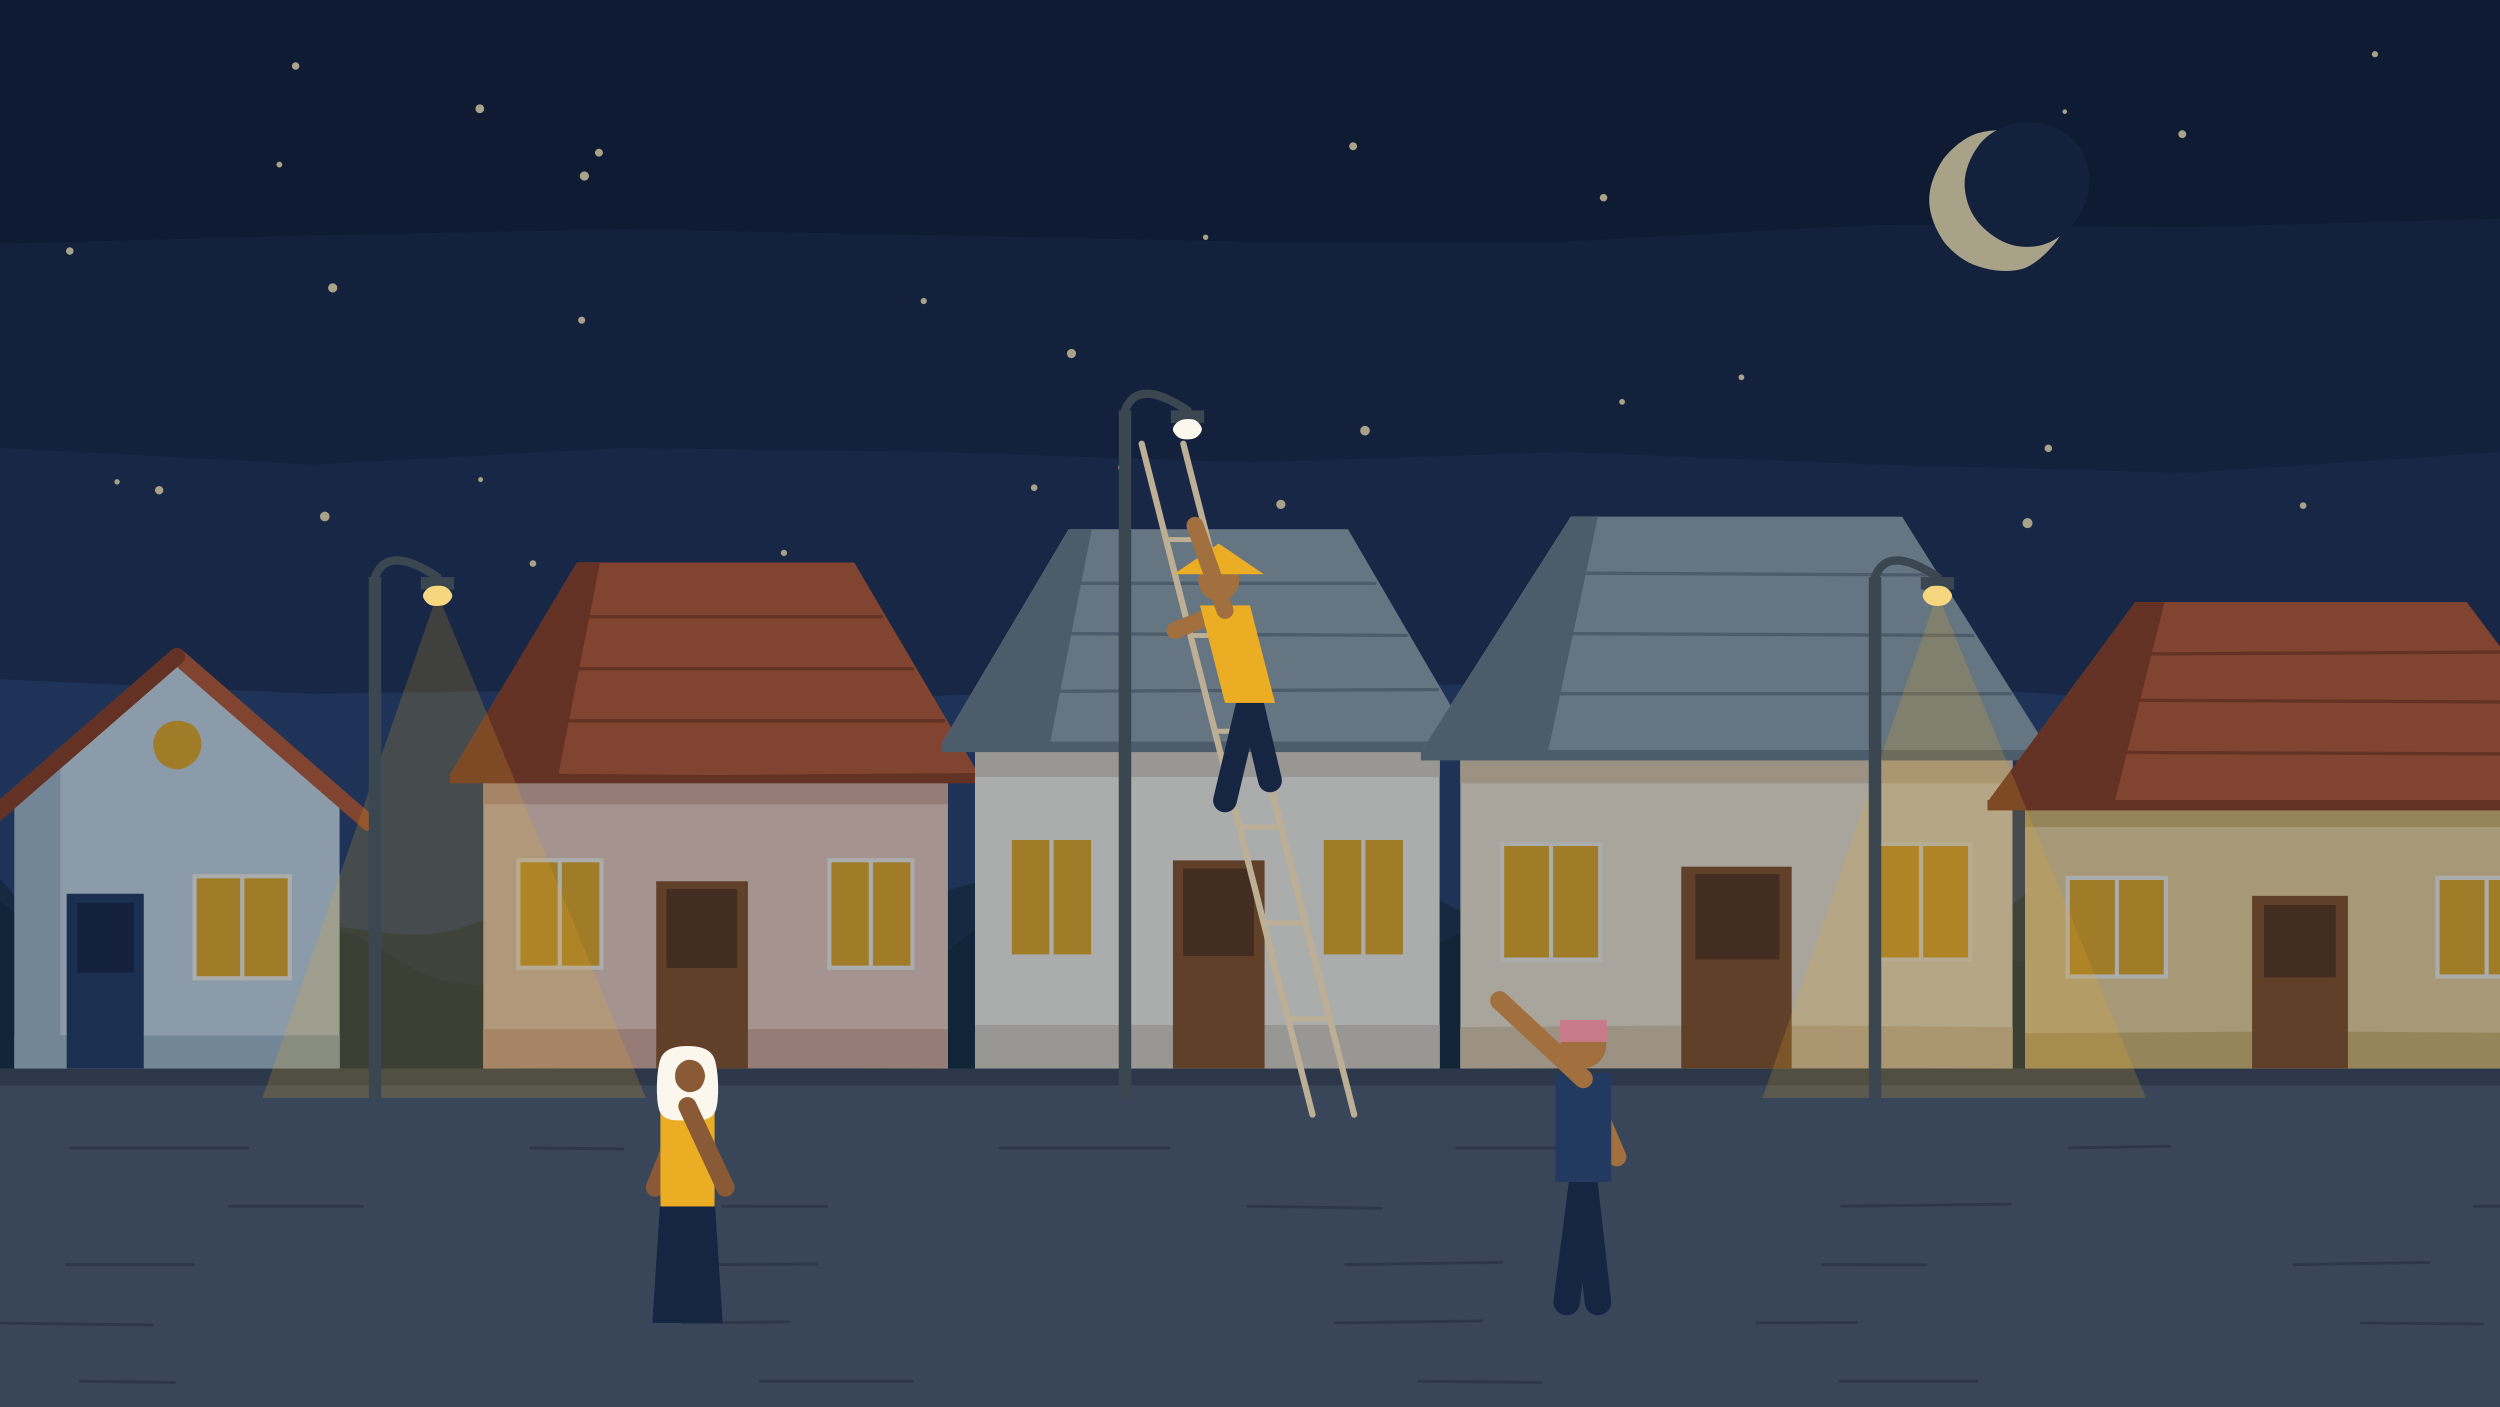
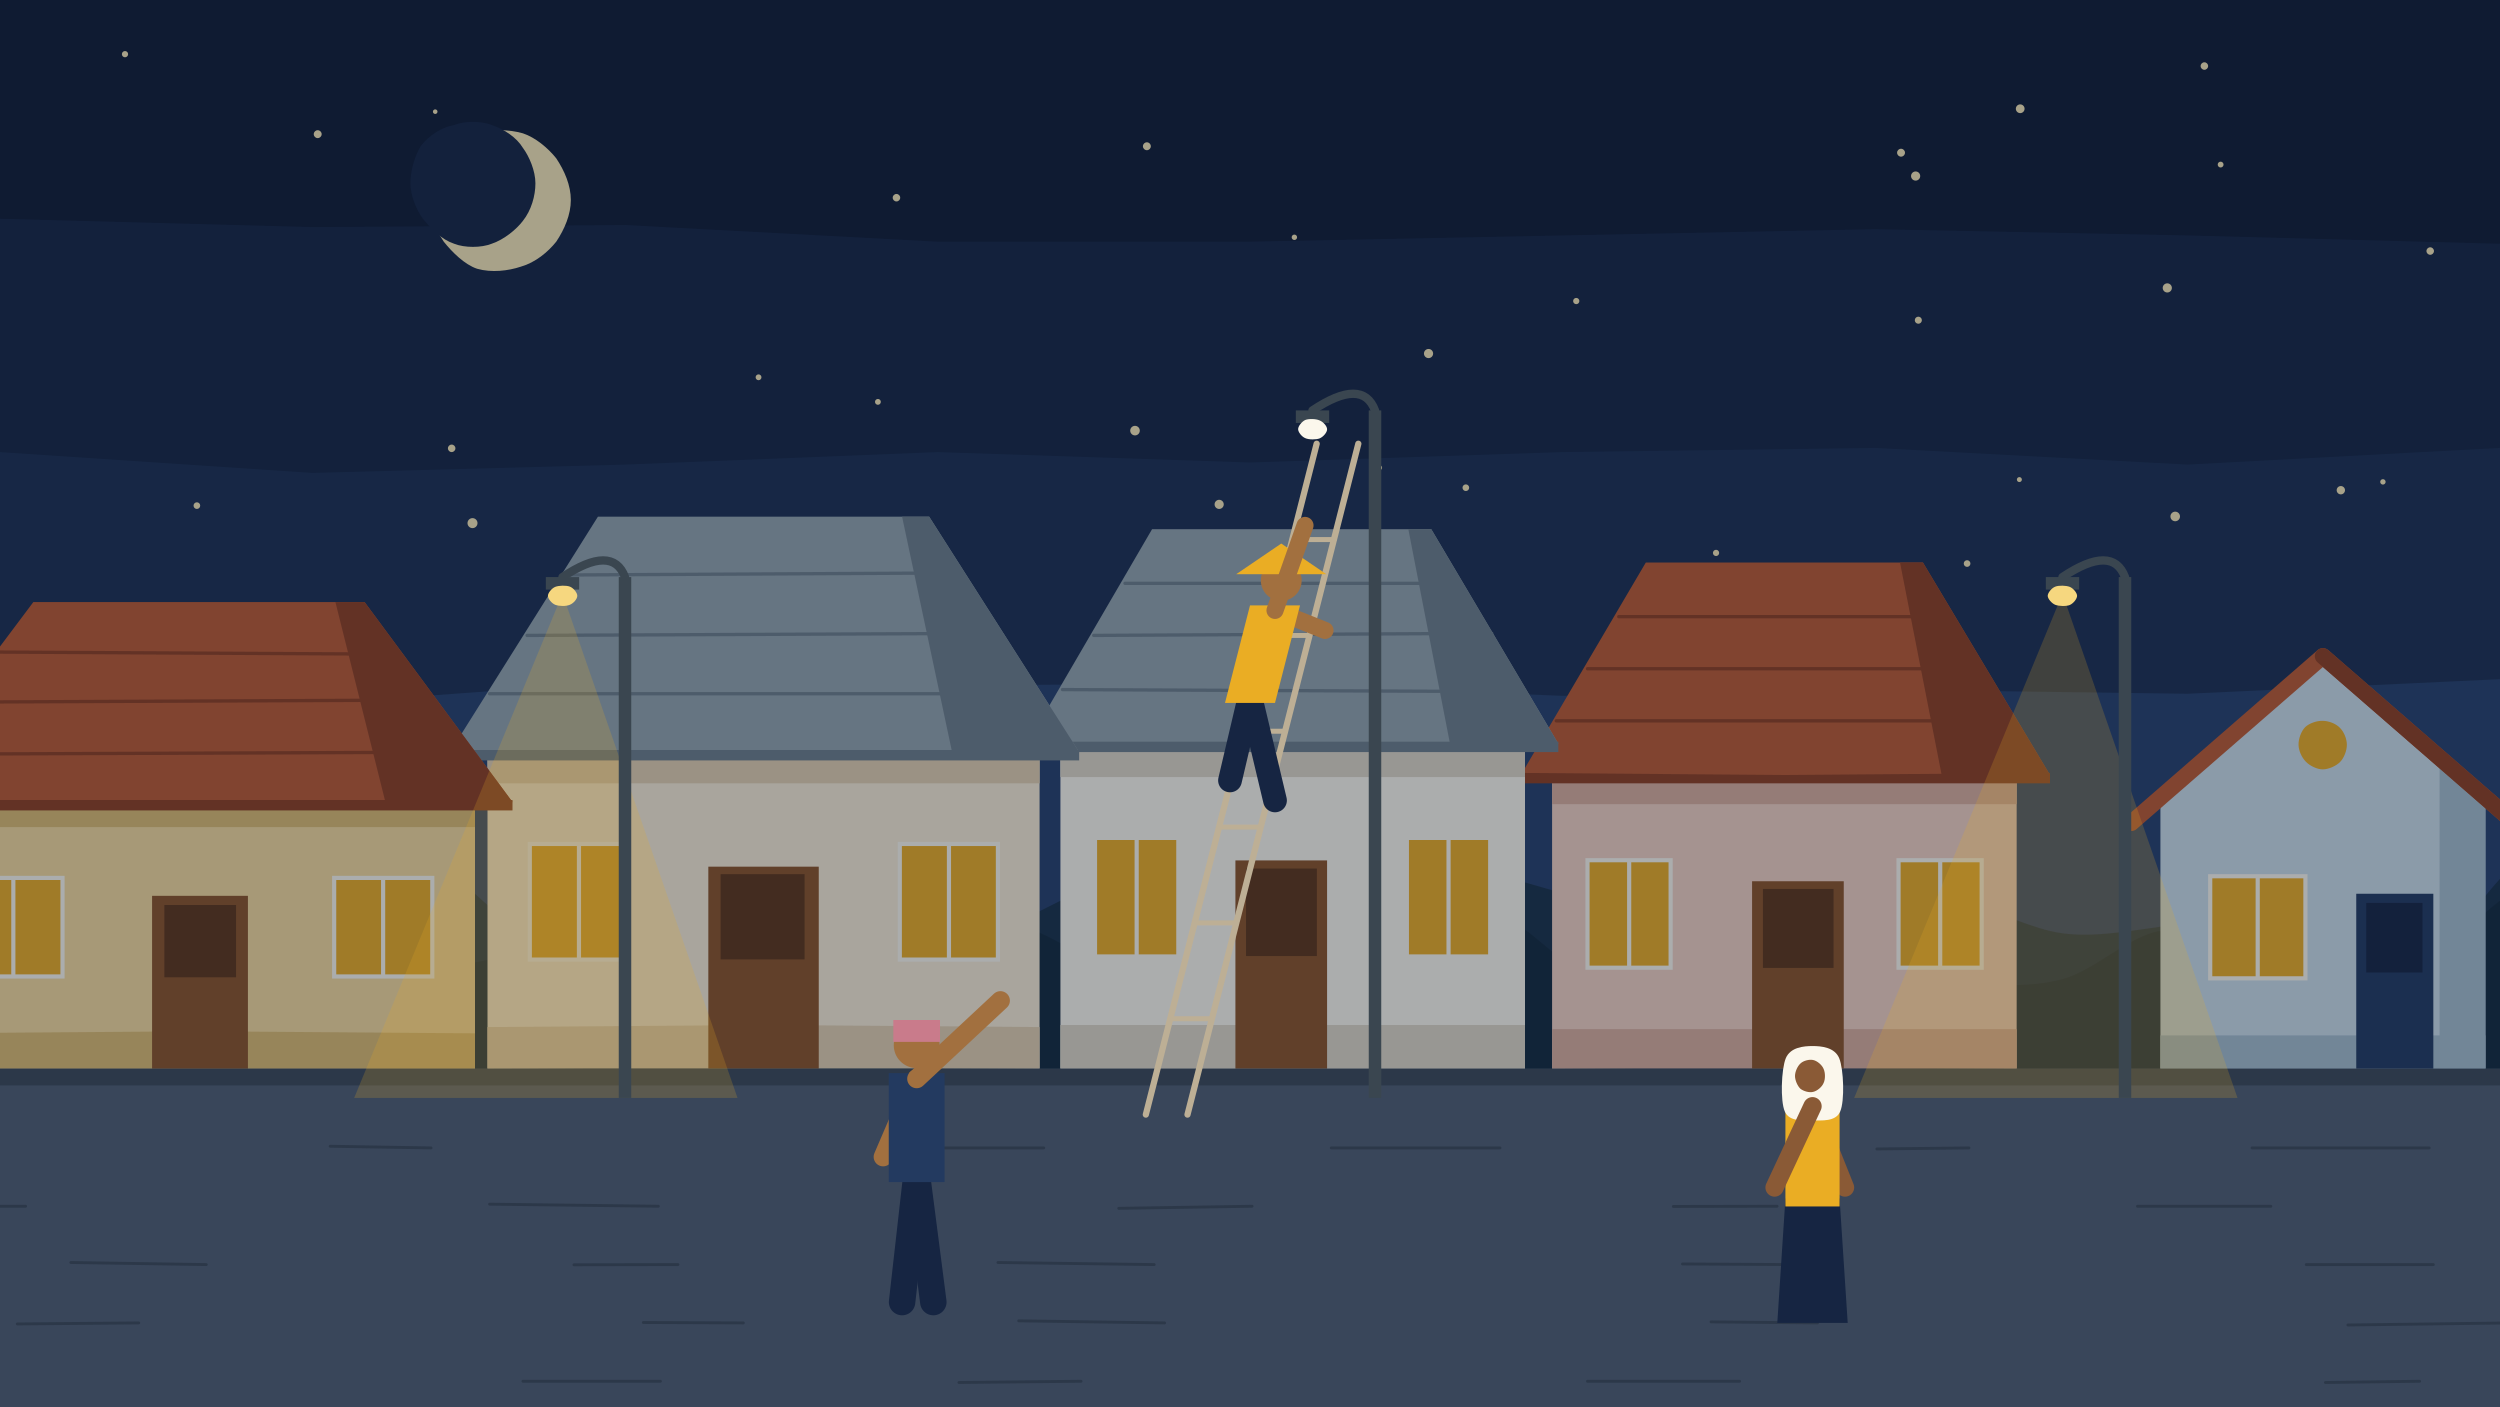
<svg xmlns="http://www.w3.org/2000/svg" viewBox="0 0 1200 675" width="1200" height="675" role="img" aria-label="Lampu Penerangan Gang RW 02 Diganti Serentak">
  <style>.g{fill:none;stroke-linecap:round;stroke-linejoin:round}</style>
-   <path fill="#101C33" d="M-20-20l1240 0 0 715-1240 0z" />
-   <path fill="#162542" d="M0 117l150-4 150-3 150 3 150 3 150 0 150-8 150 1 150-4 20 570-1240 0z" />
-   <path fill="#1C2F4F" d="M0 215l150 8 150-8 150 2 150 5 150-5 150 6 150 4 150-10 20 458-1240 0z" />
-   <path fill="#27406A" d="M0 326l150 7 150-2 150 3 150-6 150 1 150-2 150 11 150-2 20 339-1240 0z" />
-   <circle fill="#F6E7B5" cx="578.7" cy="113.9" r="1.3" />
-   <circle fill="#F6E7B5" cx="230.3" cy="52.2" r="2.1" />
-   <circle fill="#F6E7B5" cx="847.7" cy="283.7" r="1.3" />
-   <circle fill="#F6E7B5" cx="655.2" cy="206.7" r="2.3" />
-   <circle fill="#F6E7B5" cx="56.2" cy="231.3" r="1.3" />
-   <circle fill="#F6E7B5" cx="255.8" cy="270.5" r="1.6" />
-   <circle fill="#F6E7B5" cx="991.1" cy="53.6" r="1.1" />
-   <circle fill="#F6E7B5" cx="1105.5" cy="242.7" r="1.6" />
-   <circle fill="#F6E7B5" cx="649.5" cy="70.2" r="1.9" />
-   <circle fill="#F6E7B5" cx="155.9" cy="247.9" r="2.3" />
-   <circle fill="#F6E7B5" cx="769.7" cy="94.9" r="1.8" />
-   <circle fill="#F6E7B5" cx="443.4" cy="144.5" r="1.5" />
-   <circle fill="#F6E7B5" cx="33.5" cy="120.5" r="1.8" />
-   <circle fill="#F6E7B5" cx="230.7" cy="230.2" r="1.2" />
-   <circle fill="#F6E7B5" cx="376.3" cy="265.4" r="1.5" />
-   <circle fill="#F6E7B5" cx="983.2" cy="215.2" r="1.8" />
-   <circle fill="#F6E7B5" cx="537.8" cy="224.5" r="1.2" />
-   <circle fill="#F6E7B5" cx="614.8" cy="242.1" r="2.2" />
-   <circle fill="#F6E7B5" cx="496.4" cy="234.1" r="1.6" />
-   <circle fill="#F6E7B5" cx="1047.5" cy="64.4" r="1.9" />
-   <circle fill="#F6E7B5" cx="141.9" cy="31.7" r="1.8" />
-   <circle fill="#F6E7B5" cx="279.2" cy="153.7" r="1.7" />
-   <circle fill="#F6E7B5" cx="1140" cy="26" r="1.5" />
-   <circle fill="#F6E7B5" cx="280.5" cy="84.5" r="2.2" />
-   <circle fill="#F6E7B5" cx="776.3" cy="259.4" r="1.9" />
-   <circle fill="#F6E7B5" cx="778.6" cy="192.9" r="1.4" />
-   <circle fill="#F6E7B5" cx="973.2" cy="251.1" r="2.4" />
-   <circle fill="#F6E7B5" cx="835.9" cy="181.1" r="1.4" />
-   <circle fill="#F6E7B5" cx="514.3" cy="169.7" r="2.2" />
-   <circle fill="#F6E7B5" cx="159.7" cy="138.2" r="2.2" />
-   <circle fill="#F6E7B5" cx="76.4" cy="235.3" r="2" />
-   <circle fill="#F6E7B5" cx="134.1" cy="79" r="1.4" />
-   <circle fill="#F6E7B5" cx="775.6" cy="352.3" r="1.4" />
-   <circle fill="#F6E7B5" cx="287.5" cy="73.3" r="1.9" />
-   <path fill="#F6E7B5" d="M994 96c0 7-3 14-7 20-4 5-10 11-16 13-7 2-15 1-21-1-7-2-13-7-17-12-4-6-7-13-7-20 0-7 3-14 7-20 4-5 10-10 16-12 7-2 15-2 21 0 7 2 13 7 17 12 4 6 7 13 7 20z" />
-   <path fill="#162542" d="M1003 88c0 6-3 13-6 17-4 5-9 10-15 12-5 2-13 2-18 0-6-2-12-7-15-11-4-5-6-12-6-18 0-6 3-13 6-17 3-5 9-9 15-11 5-2 13-2 18 0 6 1 12 5 16 10 3 5 5 12 5 18z" />
-   <path fill="#1A3148" d="M-20 675c-210-41-8-210 0-248 8-38 31 19 46 19 15 0 31-18 46-19 15-2 31 4 46 7 15 3 31 8 46 11 15 2 31 5 46 3 15-2 31-11 46-14 15-3 31-7 46-6 15 1 31 9 46 11 15 2 31 1 46 0 15-2 31-5 46-8 15-3 31-9 46-12 15-2 31-3 46-2 15 0 31 2 46 7 15 4 31 21 46 22 15 0 31-19 46-20 15 0 31 14 46 17 15 4 31 2 46 2 15 1 31 5 46 3 15-1 31-9 46-13 15-4 31-12 46-10 15 2 31 23 46 22 15-2 31-29 46-29 15 0 31 29 46 29 15-1 31-26 46-31 15-4 31-1 46 4 15 6 31 24 46 28 15 4 35-43 46-5 11 38 225 193 18 232-207 39-1050 41-1260 0z" />
-   <path fill="#142A3C" d="M-20 675c-210-39-8-195 0-232 8-37 31 7 46 7 15 1 31-5 46-4 15 1 31 10 46 10 15 0 31-11 46-9 15 3 31 19 46 23 15 4 31 3 46 2 15-1 31-6 46-8 15-1 31 1 46 1 15-1 31-4 46-4 15 1 31 8 46 4 15-3 31-28 46-26 15 2 31 35 46 37 15 2 31-24 46-24 15 0 31 22 46 24 15 2 31-7 46-13 15-5 31-19 46-19 15-1 31 14 46 17 15 4 31 3 46 2 15-2 31-12 46-12 15 1 31 15 46 16 15 1 31-8 46-9 15 0 31 7 46 6 15-2 31-15 46-15 15 1 31 15 46 18 15 3 31 5 46 1 15-5 31-27 46-29 15-1 35-18 46 21 11 39 225 179 18 215-207 36-1050 39-1260 0z" />
-   <path fill="#CBDCE6" d="M7 513l0-131 78-65 78 65 0 131z" />
-   <path fill="#A5BDCB" d="M7 513l0-131 22-18 0 149z" />
-   <path fill="#A5BDCB" d="M7 497l156 0 0 16-156 0z" />
-   <path class="g" stroke="#BC5A30" stroke-width="7.8" d="M-7 395l92-80 92 80" />
-   <path class="g" stroke="#8E3F20" stroke-width="7.8" d="M-7 395l92-80" />
-   <path fill="#EAAD24" d="M96.7 357.5c0 2.7-1.5 6.1-3.5 8.1-1.9 2-5.4 3.7-8.1 3.7-2.8 0-6.4-1.6-8.3-3.5-2-2-3.3-5.6-3.3-8.3 0-2.8 1.4-6.3 3.4-8.2 1.9-2 5.4-3.3 8.2-3.3 2.7-.1 6.4 1.1 8.4 3 1.9 1.9 3.3 5.7 3.2 8.5z" />
-   <path fill="#233A60" d="M32 429l37 0 0 84-37 0z" />
-   <path fill="#162542" d="M37.2 433.4l27 0 0 33.4-27 0z" />
-   <path fill="#FBF7EC" d="M92.4 419.6l47.7 0 0 51-47.7 0z" />
-   <path fill="#EAAD24" d="M94.4 421.6l43.7 0 0 47-43.7 0z" />
-   <path class="g" stroke="#FBF7EC" stroke-width="2" d="M116.3 421.6l0 47" />
-   <path fill="#F1D0C0" d="M232 367l111 0 112 0 0 146-112-1-111 1z" />
-   <path fill="#D9AE9B" d="M232 494l112 0 111 0 0 19-111 0-112 0z" />
-   <path fill="#D9AE9B" d="M232 367l111 0 112 0 0 19-112 0-111 0z" />
-   <path fill="#BC5A30" d="M216 372l61-102 133 0 60 102-127 0z" />
-   <path fill="#8E3F20" d="M216 372l61-102 11 0-20 102z" />
-   <path class="g" stroke="#8E3F20" stroke-width="1.6" d="M263 296l160 0M248 321l190 0M233 346l220 0" />
-   <path fill="#8E3F20" d="M216 371l127 1 127-1 0 5-127 0-127 0z" />
-   <path fill="#8B5427" d="M315 423l44 0 0 90-44 0z" />
-   <path fill="#5E3618" d="M319.9 426.7l33.9 0 0 37.9-33.9 0z" />
-   <path fill="#FBF7EC" d="M247.8 411.9l41.9 0 0 53.6-41.9 0z" />
-   <path fill="#EAAD24" d="M249.8 413.9l37.9 0 0 49.6-37.9 0z" />
-   <path class="g" stroke="#FBF7EC" stroke-width="2" d="M268.7 413.9l0 49.6" />
-   <path fill="#FBF7EC" d="M397.1 411.9l41.9 0 0 53.6-41.9 0z" />
-   <path fill="#EAAD24" d="M399.1 413.9l37.9 0 0 49.6-37.9 0z" />
-   <path class="g" stroke="#FBF7EC" stroke-width="2" d="M418 413.9l0 49.6" />
-   <path fill="#FBF7EC" d="M468 352l111-1 112 1 0 161-111 0-112 0z" />
-   <path fill="#DED7C5" d="M468 492l111 0 112 0 0 21-111 0-112 0z" />
-   <path fill="#DED7C5" d="M468 352l112-1 111 1 0 21-111 0-112 0z" />
-   <path fill="#93A3AB" d="M452 357l61-103 134 0 60 103-127 0z" />
-   <path fill="#6E7E88" d="M452 357l61-103 11 0-20 103z" />
-   <path class="g" stroke="#6E7E88" stroke-width="1.6" d="M499 280l161 0M484 304l191 1M469 332l221-1" />
-   <path fill="#6E7E88" d="M452 356l128 0 127 0 0 5-127 0-128 0z" />
-   <path fill="#8B5427" d="M563 413l44 0 0 100-44 0z" />
-   <path fill="#5E3618" d="M567.9 416.9l34 0 0 42-34 0z" />
-   <path fill="#FBF7EC" d="M483.7 401.2l42 0 0 58.9-42 0z" />
-   <path fill="#EAAD24" d="M485.7 403.2l38 0 0 54.9-38 0z" />
-   <path class="g" stroke="#FBF7EC" stroke-width="2" d="M504.7 403.2l0 54.9" />
-   <path fill="#FBF7EC" d="M633.4 401.2l42 0 0 58.9-42 0z" />
-   <path fill="#EAAD24" d="M635.4 403.2l38 0 0 54.9-38 0z" />
-   <path class="g" stroke="#FBF7EC" stroke-width="2" d="M654.4 403.2l0 54.9" />
-   <path fill="#F7EBD3" d="M701 356l133 0 132 0 0 157-133-1-132 1z" />
-   <path fill="#E2CFAE" d="M701 493l132-1 133 1 0 20-133 0-132 0z" />
-   <path fill="#E2CFAE" d="M701 356l132 0 133 0 0 20-133 0-132 0z" />
-   <path fill="#93A3AB" d="M682 361l72-113 159 0 71 113-152 1z" />
-   <path fill="#6E7E88" d="M682 361l72-113 13 0-24 113z" />
-   <path class="g" stroke="#6E7E88" stroke-width="1.6" d="M738 275l191 1M720 304l227 1M702 333l263 0" />
-   <path fill="#6E7E88" d="M682 360l152 0 150 0 0 5-151 0-151 0z" />
-   <path fill="#8B5427" d="M807 416l53 0 0 97-53 0z" />
-   <path fill="#5E3618" d="M813.8 419.6l40.3 0 0 40.9-40.3 0z" />
-   <path fill="#FBF7EC" d="M720 404.1l49.1 0 0 57.5-49.1 0z" />
-   <path fill="#EAAD24" d="M722 406.1l45.1 0 0 53.5-45.1 0z" />
-   <path class="g" stroke="#FBF7EC" stroke-width="2" d="M744.5 406.1l0 53.5" />
-   <path fill="#FBF7EC" d="M897.6 404.1l49.1 0 0 57.5-49.1 0z" />
-   <path fill="#EAAD24" d="M899.6 406.1l45.1 0 0 53.5-45.1 0z" />
-   <path class="g" stroke="#FBF7EC" stroke-width="2" d="M922.1 406.1l0 53.5" />
-   <path fill="#F4DA9A" d="M972 380l133 0 132 0 0 133-131 0-134 0z" />
-   <path fill="#DDBB6F" d="M972 496l132-1 133 1 0 17-133 0-132 0z" />
-   <path fill="#DDBB6F" d="M972 380l133 0 132 0 0 17-132 0-133 0z" />
-   <path fill="#BC5A30" d="M954 385l71-96 159 0 72 96-151-1z" />
-   <path fill="#8E3F20" d="M954 385l71-96 14 0-24 96z" />
-   <path class="g" stroke="#8E3F20" stroke-width="1.6" d="M1009 314l191-1M992 336l226 1M974 361l262 1" />
-   <path fill="#8E3F20" d="M954 384l151 0 151 0 0 5-151 0-151 0z" />
-   <path fill="#8B5427" d="M1081 430l46 0 0 83-46 0z" />
-   <path fill="#5E3618" d="M1086.7 434.4l34.4 0 0 34.7-34.4 0z" />
-   <path fill="#FBF7EC" d="M991.5 420.4l49.1 0 0 49.3-49.1 0z" />
-   <path fill="#EAAD24" d="M993.5 422.4l45.1 0 0 45.3-45.1 0z" />
-   <path class="g" stroke="#FBF7EC" stroke-width="2" d="M1016.1 422.4l0 45.3" />
-   <path fill="#FBF7EC" d="M1169 420.4l49.1 0 0 49.3-49.1 0z" />
-   <path fill="#EAAD24" d="M1171 422.4l45.1 0 0 45.3-45.1 0z" />
-   <path class="g" stroke="#FBF7EC" stroke-width="2" d="M1193.6 422.4l0 45.3" />
-   <path fill="#0E183055" d="M-20-20l1240 0 0 715-1240 0z" />
-   <path fill="#39465A" d="M-20 513l1240 0 0 182-1240 0z" />
-   <path fill="#2C3849" d="M-20 513l155 0 155 0 155 0 155 0 155 0 155 0 155 0 155 0 0 8-155 0-155 0-155 0-155 0-155 0-155 0-155 0-155 0z" />
-   <path class="g" stroke="#2C3849" stroke-width="1.4" d="M34 551l85 0M254.9 551l44.2 .5M480 551l81 0M699 551l69 0M993.1 551l48.4-.8M110 579l64 0M347 579l49.8 .1M599 579l64 1M884 579l81-1M1187.7 579l49.9 0M32 607l61 0M340.2 607l52.2-.3M646 607l75-1M874.6 607l49.9 .1M1101 607l65-1M-5 635l78 1M327.6 635l51.1-.5M641 635l70-1M843.2 635l48-.2M1133.4 635l58.3 .5M38.6 663l45.2 .6M365 663l73 0M681.1 663l58.6 .6M883 663l66 0" />
-   <path fill="#EAAD2433" d="M210 285l-84 242 184 0z" />
-   <path fill="#3A4650" d="M177 277l6 0 0 125 0 125-6 0 0-125z" />
-   <path class="g" stroke="#3A4650" stroke-width="4" d="M180 277q6-16 30 0" />
-   <path fill="#3A4650" d="M202 277l16 0 0 6-16 0z" />
-   <path fill="#F6D77F" d="M217.1 286c0 1.4-1.9 3.6-3.6 4.3-1.8 .7-5.3 .8-7 .1-1.8-.8-3.5-3-3.5-4.4 0-1.4 1.8-3.6 3.5-4.3 1.8-.7 5.3-.8 7-.1 1.8 .7 3.6 3 3.6 4.4z" />
-   <path fill="#EAAD2433" d="M930 285l-84 242 184 0z" />
-   <path fill="#3A4650" d="M897 277l6 0 0 125 0 125-6 0 0-125z" />
-   <path class="g" stroke="#3A4650" stroke-width="4" d="M900 277q6-16 30 0" />
-   <path fill="#3A4650" d="M922 277l16 0 0 6-16 0z" />
-   <path fill="#F6D77F" d="M937 286c0 1.4-1.8 3.6-3.5 4.3-1.8 .7-5.2 .8-7 0-1.8-.7-3.6-2.8-3.6-4.3 0-1.5 1.8-3.7 3.5-4.4 1.8-.7 5.3-.6 7.1 .1 1.7 .7 3.5 2.9 3.5 4.3z" />
-   <path fill="#3A4650" d="M537 197l6 0 0 165 0 165-6 0 0-165z" />
-   <path class="g" stroke="#3A4650" stroke-width="4" d="M540 197q6-16 30 0" />
-   <path fill="#3A4650" d="M562 197l16 0 0 6-16 0z" />
-   <path fill="#FBF7EC" d="M576.9 206c0 1.4-1.7 3.6-3.4 4.3-1.7 .8-5.3 .8-7 .1-1.8-.8-3.6-3-3.5-4.4 0-1.4 1.8-3.5 3.6-4.2 1.7-.8 5.2-.9 6.9-.2 1.7 .8 3.4 3 3.4 4.4z" />
-   <path class="g" stroke="#BDAF95" stroke-width="3" d="M630 535l-82-322" />
-   <path class="g" stroke="#BDAF95" stroke-width="3" d="M650 535l-82-322" />
-   <path class="g" stroke="#BDAF95" stroke-width="2.4" d="M618.3 489l20 0M606.6 443l20 0M594.9 397l20 0M583.1 351l20 0M571.4 305l20 0M559.7 259l20 0" />
-   <path class="g" stroke="#A2703F" stroke-width="8.2" d="M588 293l-24 9.6" />
-   <path class="g" stroke="#162542" stroke-width="11.4" d="M600 333.8l-12 50.4" />
-   <path class="g" stroke="#162542" stroke-width="11.4" d="M600 333.8l9.6 40.8" />
-   <path fill="#EAAD24" d="M576 290.6l24 0 12 46.8-24 0z" />
-   <circle fill="#A2703F" cx="585" cy="278.6" r="9.8" />
-   <path fill="#EAAD24" d="M563.4 275.6l21.6-14.7 21.6 14.7z" />
-   <path class="g" stroke="#A2703F" stroke-width="8.2" d="M588 293l-14.4-40.8" />
-   <path class="g" stroke="#A2703F" stroke-width="9.1" d="M760 517.8l16.1 37.5" />
-   <path class="g" stroke="#162542" stroke-width="12.7" d="M760 563l-8 62" />
-   <path class="g" stroke="#162542" stroke-width="12.7" d="M760 563l7 62" />
-   <path fill="#233A60" d="M746.6 515.1l26.8 0 0 52.3-26.8 0z" />
-   <circle fill="#A2703F" cx="760" cy="501.7" r="11" />
-   <path fill="#C97B8B" d="M748.8 489.6l22.4 0 0 10.5-22.4 0z" />
-   <path class="g" stroke="#A2703F" stroke-width="9.1" d="M760 517.8l-40.2-37.5" />
-   <path class="g" stroke="#8A5A36" stroke-width="8.8" d="M330 531l-15.6 39" />
-   <path fill="#162542" d="M317 575.2l26 0 3.9 59.8-33.8 0z" />
-   <path fill="#EAAD24" d="M317 528.4l26 0 0 50.7-26 0z" />
-   <circle fill="#8A5A36" cx="330" cy="515.4" r="10.7" />
-   <path fill="#FBF7EC" d="M316.7 533.5c-2.2-5-1.7-20.3 .5-25.6 2.2-5.2 8.5-5.8 12.8-5.8 4.3 0 10.6 .6 12.8 5.8 2.2 5.3 2.7 20.6 .5 25.6-2.1 5-8.9 4.3-13.3 4.3-4.4 0-11.2 .7-13.3-4.3z" />
-   <path fill="#8A5A36" d="M338.4 516.5c0 2-1.2 4.8-2.6 6.1-1.5 1.2-4.3 2-6.1 1.5-1.9-.4-4.2-2.3-5-4.2-.9-1.8-.9-5 0-6.9 .8-1.9 3.1-3.8 5-4.2 1.8-.4 4.6 .3 6 1.6 1.5 1.3 2.7 4 2.7 6.1z" />
-   <path class="g" stroke="#8A5A36" stroke-width="8.8" d="M330 531l18.2 39" />
+   <g transform="translate(1200 0) scale(-1 1)">
+     <path fill="#101C33" d="M-20-20l1240 0 0 715-1240 0z" />
+     <path fill="#162542" d="M0 117l150-4 150-3 150 3 150 3 150 0 150-8 150 1 150-4 20 570-1240 0z" />
+     <path fill="#1C2F4F" d="M0 215l150 8 150-8 150 2 150 5 150-5 150 6 150 4 150-10 20 458-1240 0z" />
+     <path fill="#27406A" d="M0 326l150 7 150-2 150 3 150-6 150 1 150-2 150 11 150-2 20 339-1240 0z" />
+     <circle fill="#F6E7B5" cx="578.7" cy="113.9" r="1.3" />
+     <circle fill="#F6E7B5" cx="230.3" cy="52.2" r="2.1" />
+     <circle fill="#F6E7B5" cx="847.7" cy="283.7" r="1.3" />
+     <circle fill="#F6E7B5" cx="655.2" cy="206.7" r="2.3" />
+     <circle fill="#F6E7B5" cx="56.2" cy="231.3" r="1.3" />
+     <circle fill="#F6E7B5" cx="255.8" cy="270.5" r="1.6" />
+     <circle fill="#F6E7B5" cx="991.1" cy="53.6" r="1.1" />
+     <circle fill="#F6E7B5" cx="1105.5" cy="242.7" r="1.6" />
+     <circle fill="#F6E7B5" cx="649.5" cy="70.2" r="1.9" />
+     <circle fill="#F6E7B5" cx="155.9" cy="247.9" r="2.3" />
+     <circle fill="#F6E7B5" cx="769.7" cy="94.9" r="1.8" />
+     <circle fill="#F6E7B5" cx="443.4" cy="144.5" r="1.5" />
+     <circle fill="#F6E7B5" cx="33.5" cy="120.5" r="1.8" />
+     <circle fill="#F6E7B5" cx="230.7" cy="230.2" r="1.2" />
+     <circle fill="#F6E7B5" cx="376.3" cy="265.4" r="1.5" />
+     <circle fill="#F6E7B5" cx="983.2" cy="215.2" r="1.8" />
+     <circle fill="#F6E7B5" cx="537.8" cy="224.5" r="1.2" />
+     <circle fill="#F6E7B5" cx="614.8" cy="242.1" r="2.2" />
+     <circle fill="#F6E7B5" cx="496.4" cy="234.1" r="1.6" />
+     <circle fill="#F6E7B5" cx="1047.5" cy="64.4" r="1.9" />
+     <circle fill="#F6E7B5" cx="141.9" cy="31.7" r="1.8" />
+     <circle fill="#F6E7B5" cx="279.2" cy="153.7" r="1.7" />
+     <circle fill="#F6E7B5" cx="1140" cy="26" r="1.5" />
+     <circle fill="#F6E7B5" cx="280.5" cy="84.5" r="2.2" />
+     <circle fill="#F6E7B5" cx="776.3" cy="259.4" r="1.9" />
+     <circle fill="#F6E7B5" cx="778.6" cy="192.9" r="1.4" />
+     <circle fill="#F6E7B5" cx="973.2" cy="251.1" r="2.4" />
+     <circle fill="#F6E7B5" cx="835.9" cy="181.1" r="1.4" />
+     <circle fill="#F6E7B5" cx="514.3" cy="169.7" r="2.2" />
+     <circle fill="#F6E7B5" cx="159.7" cy="138.2" r="2.2" />
+     <circle fill="#F6E7B5" cx="76.4" cy="235.3" r="2" />
+     <circle fill="#F6E7B5" cx="134.1" cy="79" r="1.4" />
+     <circle fill="#F6E7B5" cx="775.6" cy="352.3" r="1.4" />
+     <circle fill="#F6E7B5" cx="287.5" cy="73.3" r="1.9" />
+     <path fill="#F6E7B5" d="M994 96c0 7-3 14-7 20-4 5-10 11-16 13-7 2-15 1-21-1-7-2-13-7-17-12-4-6-7-13-7-20 0-7 3-14 7-20 4-5 10-10 16-12 7-2 15-2 21 0 7 2 13 7 17 12 4 6 7 13 7 20z" />
+     <path fill="#162542" d="M1003 88c0 6-3 13-6 17-4 5-9 10-15 12-5 2-13 2-18 0-6-2-12-7-15-11-4-5-6-12-6-18 0-6 3-13 6-17 3-5 9-9 15-11 5-2 13-2 18 0 6 1 12 5 16 10 3 5 5 12 5 18z" />
+     <path fill="#1A3148" d="M-20 675c-210-41-8-210 0-248 8-38 31 19 46 19 15 0 31-18 46-19 15-2 31 4 46 7 15 3 31 8 46 11 15 2 31 5 46 3 15-2 31-11 46-14 15-3 31-7 46-6 15 1 31 9 46 11 15 2 31 1 46 0 15-2 31-5 46-8 15-3 31-9 46-12 15-2 31-3 46-2 15 0 31 2 46 7 15 4 31 21 46 22 15 0 31-19 46-20 15 0 31 14 46 17 15 4 31 2 46 2 15 1 31 5 46 3 15-1 31-9 46-13 15-4 31-12 46-10 15 2 31 23 46 22 15-2 31-29 46-29 15 0 31 29 46 29 15-1 31-26 46-31 15-4 31-1 46 4 15 6 31 24 46 28 15 4 35-43 46-5 11 38 225 193 18 232-207 39-1050 41-1260 0z" />
+     <path fill="#142A3C" d="M-20 675c-210-39-8-195 0-232 8-37 31 7 46 7 15 1 31-5 46-4 15 1 31 10 46 10 15 0 31-11 46-9 15 3 31 19 46 23 15 4 31 3 46 2 15-1 31-6 46-8 15-1 31 1 46 1 15-1 31-4 46-4 15 1 31 8 46 4 15-3 31-28 46-26 15 2 31 35 46 37 15 2 31-24 46-24 15 0 31 22 46 24 15 2 31-7 46-13 15-5 31-19 46-19 15-1 31 14 46 17 15 4 31 3 46 2 15-2 31-12 46-12 15 1 31 15 46 16 15 1 31-8 46-9 15 0 31 7 46 6 15-2 31-15 46-15 15 1 31 15 46 18 15 3 31 5 46 1 15-5 31-27 46-29 15-1 35-18 46 21 11 39 225 179 18 215-207 36-1050 39-1260 0z" />
+     <path fill="#CBDCE6" d="M7 513l0-131 78-65 78 65 0 131z" />
+     <path fill="#A5BDCB" d="M7 513l0-131 22-18 0 149z" />
+     <path fill="#A5BDCB" d="M7 497l156 0 0 16-156 0z" />
+     <path class="g" stroke="#BC5A30" stroke-width="7.8" d="M-7 395l92-80 92 80" />
+     <path class="g" stroke="#8E3F20" stroke-width="7.8" d="M-7 395l92-80" />
+     <path fill="#EAAD24" d="M96.7 357.5c0 2.7-1.5 6.1-3.5 8.1-1.9 2-5.4 3.7-8.1 3.7-2.8 0-6.4-1.6-8.3-3.5-2-2-3.3-5.6-3.3-8.3 0-2.8 1.4-6.3 3.4-8.2 1.9-2 5.4-3.3 8.2-3.3 2.7-.1 6.4 1.1 8.4 3 1.9 1.9 3.3 5.7 3.2 8.5z" />
+     <path fill="#233A60" d="M32 429l37 0 0 84-37 0z" />
+     <path fill="#162542" d="M37.2 433.4l27 0 0 33.4-27 0z" />
+     <path fill="#FBF7EC" d="M92.4 419.6l47.7 0 0 51-47.7 0z" />
+     <path fill="#EAAD24" d="M94.4 421.6l43.7 0 0 47-43.7 0z" />
+     <path class="g" stroke="#FBF7EC" stroke-width="2" d="M116.3 421.6l0 47" />
+     <path fill="#F1D0C0" d="M232 367l111 0 112 0 0 146-112-1-111 1z" />
+     <path fill="#D9AE9B" d="M232 494l112 0 111 0 0 19-111 0-112 0z" />
+     <path fill="#D9AE9B" d="M232 367l111 0 112 0 0 19-112 0-111 0z" />
+     <path fill="#BC5A30" d="M216 372l61-102 133 0 60 102-127 0z" />
+     <path fill="#8E3F20" d="M216 372l61-102 11 0-20 102z" />
+     <path class="g" stroke="#8E3F20" stroke-width="1.6" d="M263 296l160 0M248 321l190 0M233 346l220 0" />
+     <path fill="#8E3F20" d="M216 371l127 1 127-1 0 5-127 0-127 0z" />
+     <path fill="#8B5427" d="M315 423l44 0 0 90-44 0z" />
+     <path fill="#5E3618" d="M319.9 426.7l33.9 0 0 37.9-33.9 0z" />
+     <path fill="#FBF7EC" d="M247.8 411.9l41.9 0 0 53.6-41.9 0z" />
+     <path fill="#EAAD24" d="M249.8 413.9l37.9 0 0 49.6-37.9 0z" />
+     <path class="g" stroke="#FBF7EC" stroke-width="2" d="M268.7 413.9l0 49.6" />
+     <path fill="#FBF7EC" d="M397.1 411.9l41.9 0 0 53.6-41.9 0z" />
+     <path fill="#EAAD24" d="M399.1 413.9l37.9 0 0 49.6-37.9 0z" />
+     <path class="g" stroke="#FBF7EC" stroke-width="2" d="M418 413.9l0 49.6" />
+     <path fill="#FBF7EC" d="M468 352l111-1 112 1 0 161-111 0-112 0z" />
+     <path fill="#DED7C5" d="M468 492l111 0 112 0 0 21-111 0-112 0z" />
+     <path fill="#DED7C5" d="M468 352l112-1 111 1 0 21-111 0-112 0z" />
+     <path fill="#93A3AB" d="M452 357l61-103 134 0 60 103-127 0z" />
+     <path fill="#6E7E88" d="M452 357l61-103 11 0-20 103z" />
+     <path class="g" stroke="#6E7E88" stroke-width="1.6" d="M499 280l161 0M484 304l191 1M469 332l221-1" />
+     <path fill="#6E7E88" d="M452 356l128 0 127 0 0 5-127 0-128 0z" />
+     <path fill="#8B5427" d="M563 413l44 0 0 100-44 0z" />
+     <path fill="#5E3618" d="M567.9 416.9l34 0 0 42-34 0z" />
+     <path fill="#FBF7EC" d="M483.7 401.2l42 0 0 58.9-42 0z" />
+     <path fill="#EAAD24" d="M485.7 403.2l38 0 0 54.9-38 0z" />
+     <path class="g" stroke="#FBF7EC" stroke-width="2" d="M504.7 403.2l0 54.9" />
+     <path fill="#FBF7EC" d="M633.4 401.2l42 0 0 58.9-42 0z" />
+     <path fill="#EAAD24" d="M635.4 403.2l38 0 0 54.9-38 0z" />
+     <path class="g" stroke="#FBF7EC" stroke-width="2" d="M654.4 403.2l0 54.9" />
+     <path fill="#F7EBD3" d="M701 356l133 0 132 0 0 157-133-1-132 1z" />
+     <path fill="#E2CFAE" d="M701 493l132-1 133 1 0 20-133 0-132 0z" />
+     <path fill="#E2CFAE" d="M701 356l132 0 133 0 0 20-133 0-132 0z" />
+     <path fill="#93A3AB" d="M682 361l72-113 159 0 71 113-152 1z" />
+     <path fill="#6E7E88" d="M682 361l72-113 13 0-24 113z" />
+     <path class="g" stroke="#6E7E88" stroke-width="1.6" d="M738 275l191 1M720 304l227 1M702 333l263 0" />
+     <path fill="#6E7E88" d="M682 360l152 0 150 0 0 5-151 0-151 0z" />
+     <path fill="#8B5427" d="M807 416l53 0 0 97-53 0z" />
+     <path fill="#5E3618" d="M813.8 419.6l40.3 0 0 40.9-40.3 0z" />
+     <path fill="#FBF7EC" d="M720 404.1l49.1 0 0 57.5-49.1 0z" />
+     <path fill="#EAAD24" d="M722 406.1l45.1 0 0 53.5-45.1 0z" />
+     <path class="g" stroke="#FBF7EC" stroke-width="2" d="M744.5 406.1l0 53.5" />
+     <path fill="#FBF7EC" d="M897.6 404.1l49.1 0 0 57.5-49.1 0z" />
+     <path fill="#EAAD24" d="M899.6 406.1l45.1 0 0 53.5-45.1 0z" />
+     <path class="g" stroke="#FBF7EC" stroke-width="2" d="M922.1 406.1l0 53.5" />
+     <path fill="#F4DA9A" d="M972 380l133 0 132 0 0 133-131 0-134 0z" />
+     <path fill="#DDBB6F" d="M972 496l132-1 133 1 0 17-133 0-132 0z" />
+     <path fill="#DDBB6F" d="M972 380l133 0 132 0 0 17-132 0-133 0z" />
+     <path fill="#BC5A30" d="M954 385l71-96 159 0 72 96-151-1z" />
+     <path fill="#8E3F20" d="M954 385l71-96 14 0-24 96z" />
+     <path class="g" stroke="#8E3F20" stroke-width="1.6" d="M1009 314l191-1M992 336l226 1M974 361l262 1" />
+     <path fill="#8E3F20" d="M954 384l151 0 151 0 0 5-151 0-151 0z" />
+     <path fill="#8B5427" d="M1081 430l46 0 0 83-46 0z" />
+     <path fill="#5E3618" d="M1086.7 434.4l34.4 0 0 34.7-34.4 0z" />
+     <path fill="#FBF7EC" d="M991.5 420.4l49.1 0 0 49.3-49.1 0z" />
+     <path fill="#EAAD24" d="M993.5 422.4l45.1 0 0 45.3-45.1 0z" />
+     <path class="g" stroke="#FBF7EC" stroke-width="2" d="M1016.1 422.4l0 45.3" />
+     <path fill="#FBF7EC" d="M1169 420.4l49.1 0 0 49.3-49.1 0z" />
+     <path fill="#EAAD24" d="M1171 422.4l45.1 0 0 45.3-45.1 0z" />
+     <path class="g" stroke="#FBF7EC" stroke-width="2" d="M1193.6 422.4l0 45.3" />
+     <path fill="#0E183055" d="M-20-20l1240 0 0 715-1240 0z" />
+     <path fill="#39465A" d="M-20 513l1240 0 0 182-1240 0z" />
+     <path fill="#2C3849" d="M-20 513l155 0 155 0 155 0 155 0 155 0 155 0 155 0 155 0 0 8-155 0-155 0-155 0-155 0-155 0-155 0-155 0-155 0z" />
+     <path class="g" stroke="#2C3849" stroke-width="1.4" d="M34 551l85 0M254.9 551l44.2 .5M480 551l81 0M699 551l69 0M993.1 551l48.4-.8M110 579l64 0M347 579l49.8 .1M599 579l64 1M884 579l81-1M1187.7 579l49.9 0M32 607l61 0M340.2 607l52.2-.3M646 607l75-1M874.6 607l49.9 .1M1101 607l65-1M-5 635l78 1M327.6 635l51.1-.5M641 635l70-1M843.2 635l48-.2M1133.4 635l58.3 .5M38.6 663l45.2 .6M365 663l73 0M681.1 663l58.6 .6M883 663l66 0" />
+     <path fill="#EAAD2433" d="M210 285l-84 242 184 0z" />
+     <path fill="#3A4650" d="M177 277l6 0 0 125 0 125-6 0 0-125z" />
+     <path class="g" stroke="#3A4650" stroke-width="4" d="M180 277q6-16 30 0" />
+     <path fill="#3A4650" d="M202 277l16 0 0 6-16 0z" />
+     <path fill="#F6D77F" d="M217.1 286c0 1.4-1.9 3.6-3.6 4.3-1.8 .7-5.3 .8-7 .1-1.8-.8-3.5-3-3.5-4.4 0-1.4 1.8-3.6 3.5-4.3 1.8-.7 5.3-.8 7-.1 1.8 .7 3.6 3 3.6 4.4z" />
+     <path fill="#EAAD2433" d="M930 285l-84 242 184 0z" />
+     <path fill="#3A4650" d="M897 277l6 0 0 125 0 125-6 0 0-125z" />
+     <path class="g" stroke="#3A4650" stroke-width="4" d="M900 277q6-16 30 0" />
+     <path fill="#3A4650" d="M922 277l16 0 0 6-16 0z" />
+     <path fill="#F6D77F" d="M937 286c0 1.4-1.8 3.6-3.5 4.3-1.8 .7-5.2 .8-7 0-1.8-.7-3.6-2.8-3.6-4.3 0-1.5 1.8-3.7 3.5-4.4 1.8-.7 5.3-.6 7.1 .1 1.7 .7 3.5 2.9 3.5 4.3z" />
+     <path fill="#3A4650" d="M537 197l6 0 0 165 0 165-6 0 0-165z" />
+     <path class="g" stroke="#3A4650" stroke-width="4" d="M540 197q6-16 30 0" />
+     <path fill="#3A4650" d="M562 197l16 0 0 6-16 0z" />
+     <path fill="#FBF7EC" d="M576.9 206c0 1.4-1.7 3.6-3.4 4.3-1.7 .8-5.3 .8-7 .1-1.8-.8-3.6-3-3.5-4.4 0-1.4 1.8-3.5 3.6-4.2 1.7-.8 5.2-.9 6.9-.2 1.7 .8 3.4 3 3.4 4.4z" />
+     <path class="g" stroke="#BDAF95" stroke-width="3" d="M630 535l-82-322" />
+     <path class="g" stroke="#BDAF95" stroke-width="3" d="M650 535l-82-322" />
+     <path class="g" stroke="#BDAF95" stroke-width="2.4" d="M618.3 489l20 0M606.6 443l20 0M594.9 397l20 0M583.1 351l20 0M571.4 305l20 0M559.7 259l20 0" />
+     <path class="g" stroke="#A2703F" stroke-width="8.2" d="M588 293l-24 9.6" />
+     <path class="g" stroke="#162542" stroke-width="11.4" d="M600 333.8l-12 50.4" />
+     <path class="g" stroke="#162542" stroke-width="11.4" d="M600 333.8l9.6 40.8" />
+     <path fill="#EAAD24" d="M576 290.6l24 0 12 46.8-24 0z" />
+     <circle fill="#A2703F" cx="585" cy="278.6" r="9.8" />
+     <path fill="#EAAD24" d="M563.4 275.6l21.6-14.7 21.6 14.7z" />
+     <path class="g" stroke="#A2703F" stroke-width="8.2" d="M588 293l-14.4-40.8" />
+     <path class="g" stroke="#A2703F" stroke-width="9.1" d="M760 517.8l16.1 37.5" />
+     <path class="g" stroke="#162542" stroke-width="12.7" d="M760 563l-8 62" />
+     <path class="g" stroke="#162542" stroke-width="12.7" d="M760 563l7 62" />
+     <path fill="#233A60" d="M746.6 515.1l26.8 0 0 52.3-26.8 0z" />
+     <circle fill="#A2703F" cx="760" cy="501.7" r="11" />
+     <path fill="#C97B8B" d="M748.8 489.6l22.4 0 0 10.5-22.4 0z" />
+     <path class="g" stroke="#A2703F" stroke-width="9.1" d="M760 517.8l-40.2-37.5" />
+     <path class="g" stroke="#8A5A36" stroke-width="8.8" d="M330 531l-15.6 39" />
+     <path fill="#162542" d="M317 575.2l26 0 3.9 59.8-33.8 0z" />
+     <path fill="#EAAD24" d="M317 528.4l26 0 0 50.7-26 0z" />
+     <circle fill="#8A5A36" cx="330" cy="515.4" r="10.7" />
+     <path fill="#FBF7EC" d="M316.7 533.5c-2.2-5-1.7-20.3 .5-25.6 2.2-5.2 8.5-5.8 12.8-5.8 4.3 0 10.6 .6 12.8 5.8 2.2 5.3 2.7 20.6 .5 25.6-2.1 5-8.9 4.3-13.3 4.3-4.4 0-11.2 .7-13.3-4.3z" />
+     <path fill="#8A5A36" d="M338.4 516.5c0 2-1.2 4.8-2.6 6.1-1.5 1.2-4.3 2-6.1 1.5-1.9-.4-4.2-2.3-5-4.2-.9-1.8-.9-5 0-6.9 .8-1.9 3.1-3.8 5-4.2 1.8-.4 4.6 .3 6 1.6 1.5 1.3 2.7 4 2.7 6.1z" />
+     <path class="g" stroke="#8A5A36" stroke-width="8.8" d="M330 531l18.2 39" />
+   </g>
</svg>
